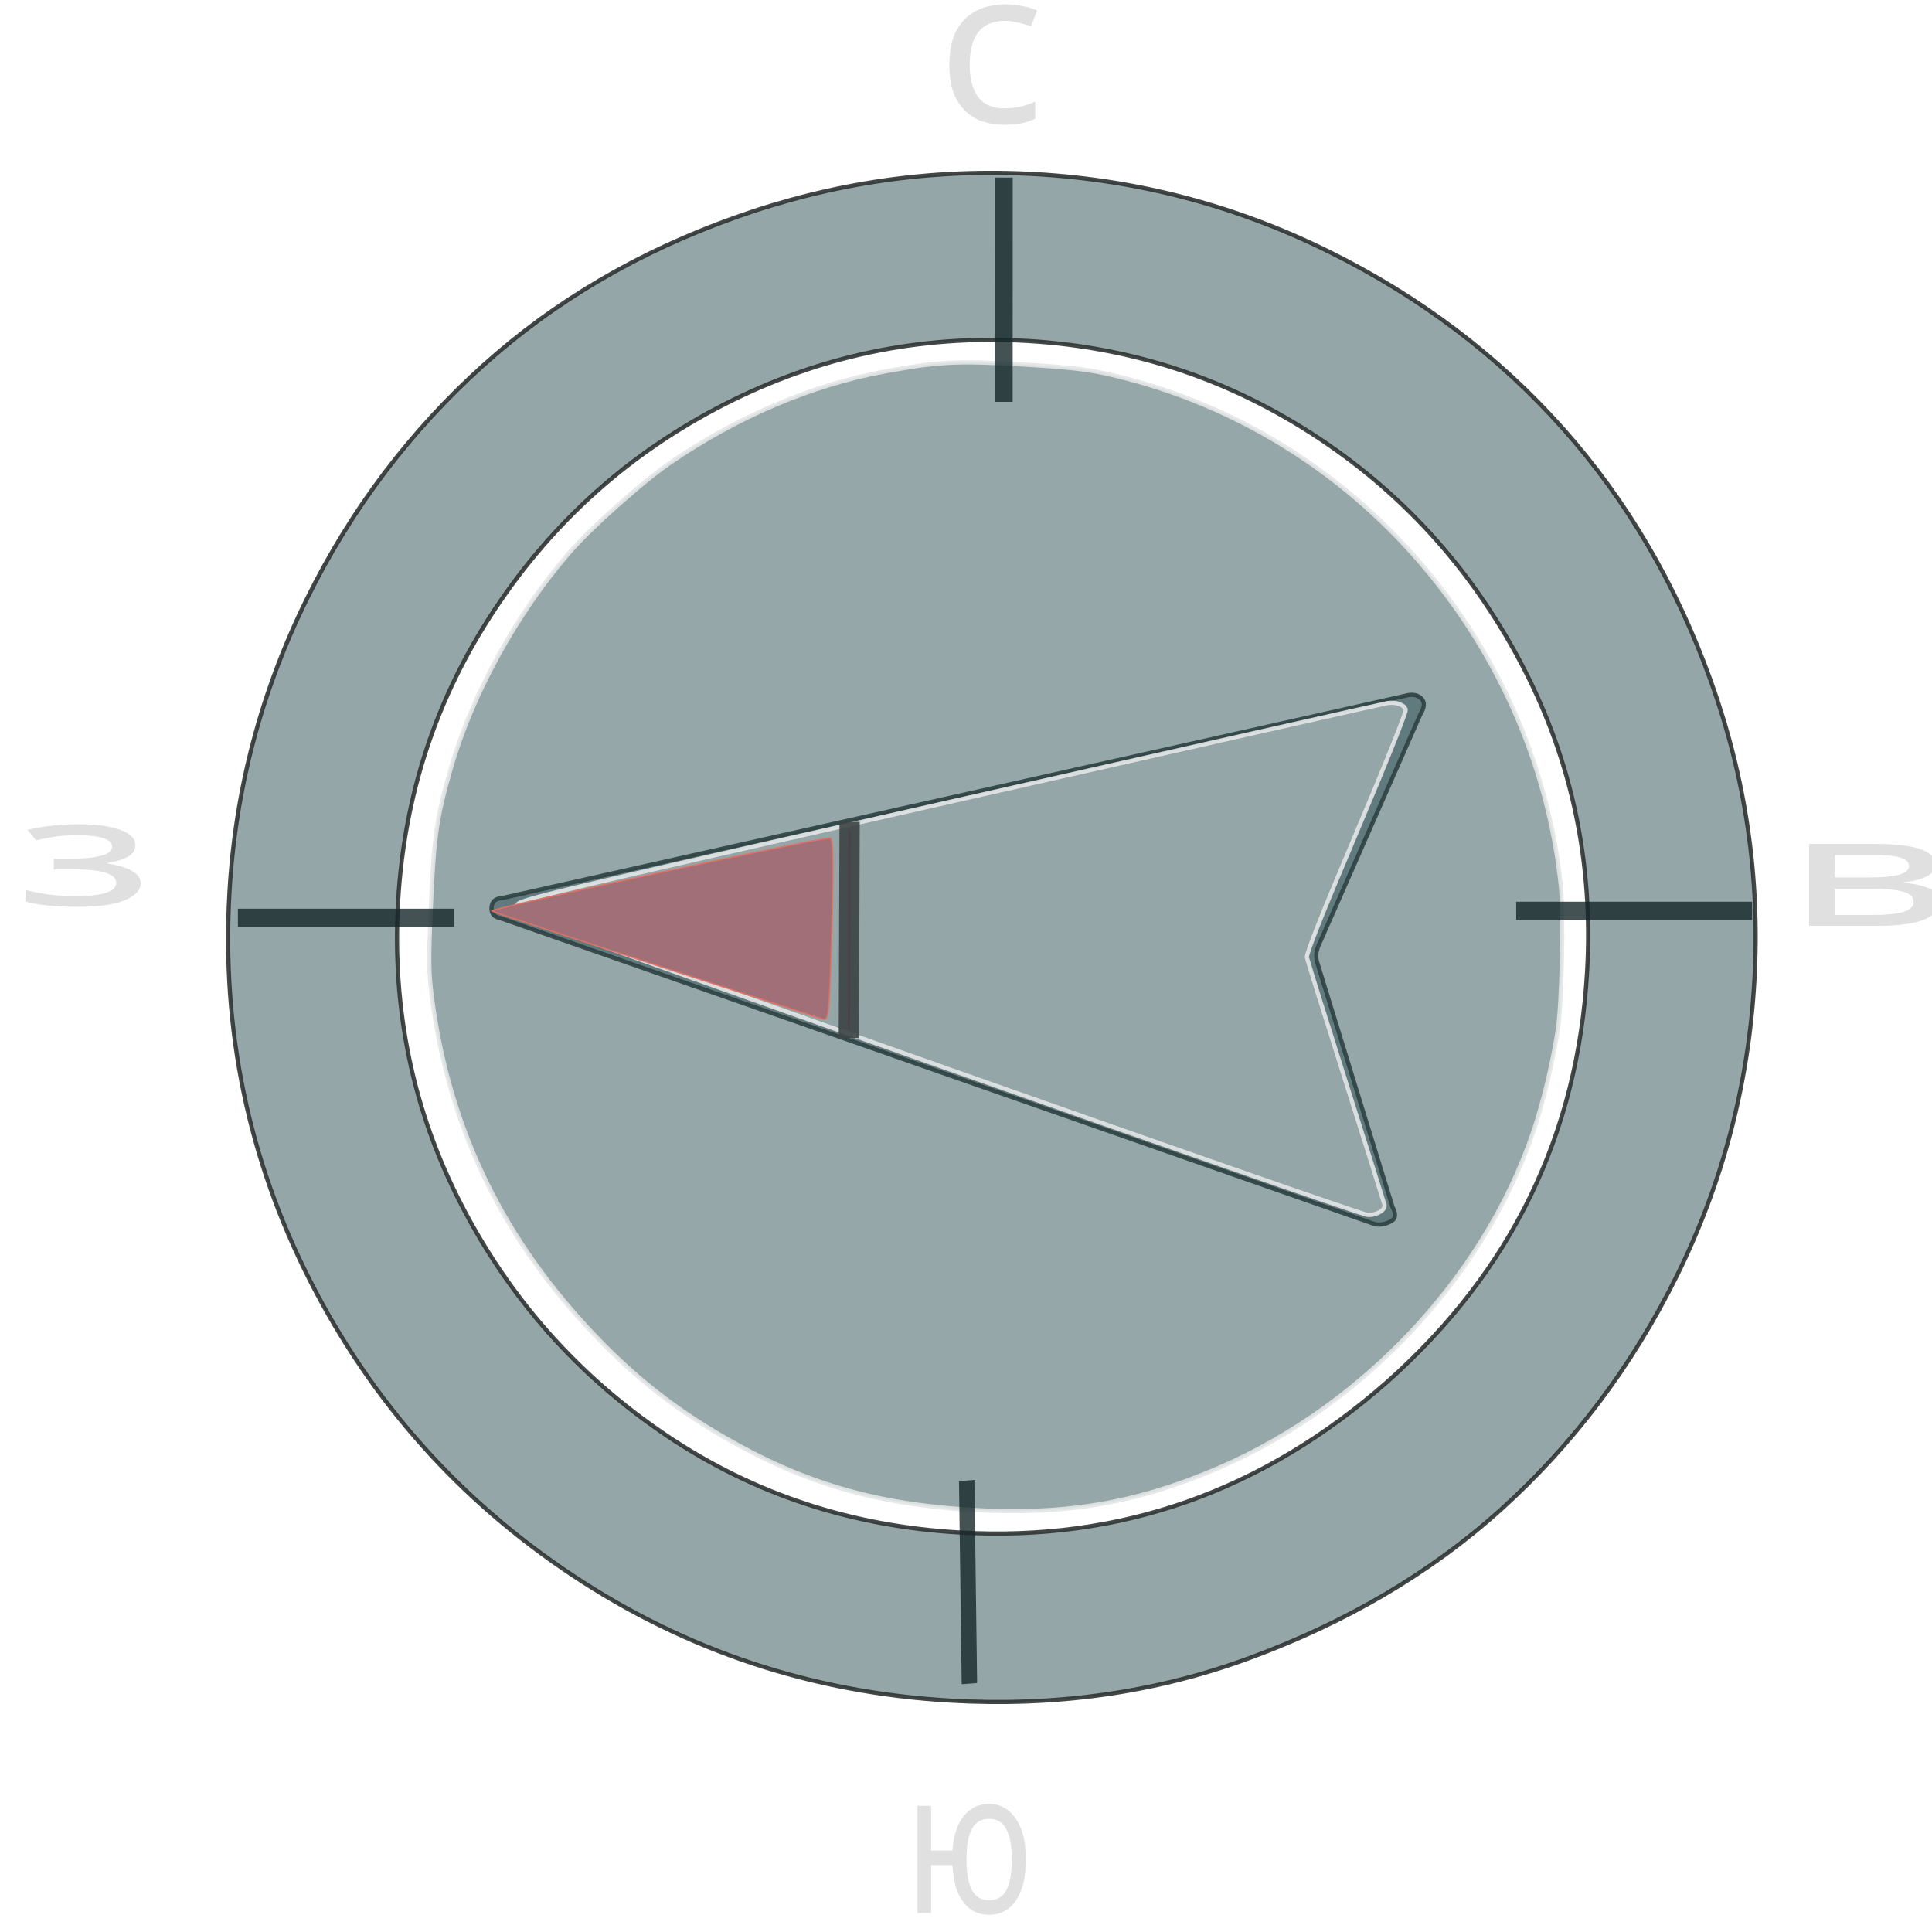
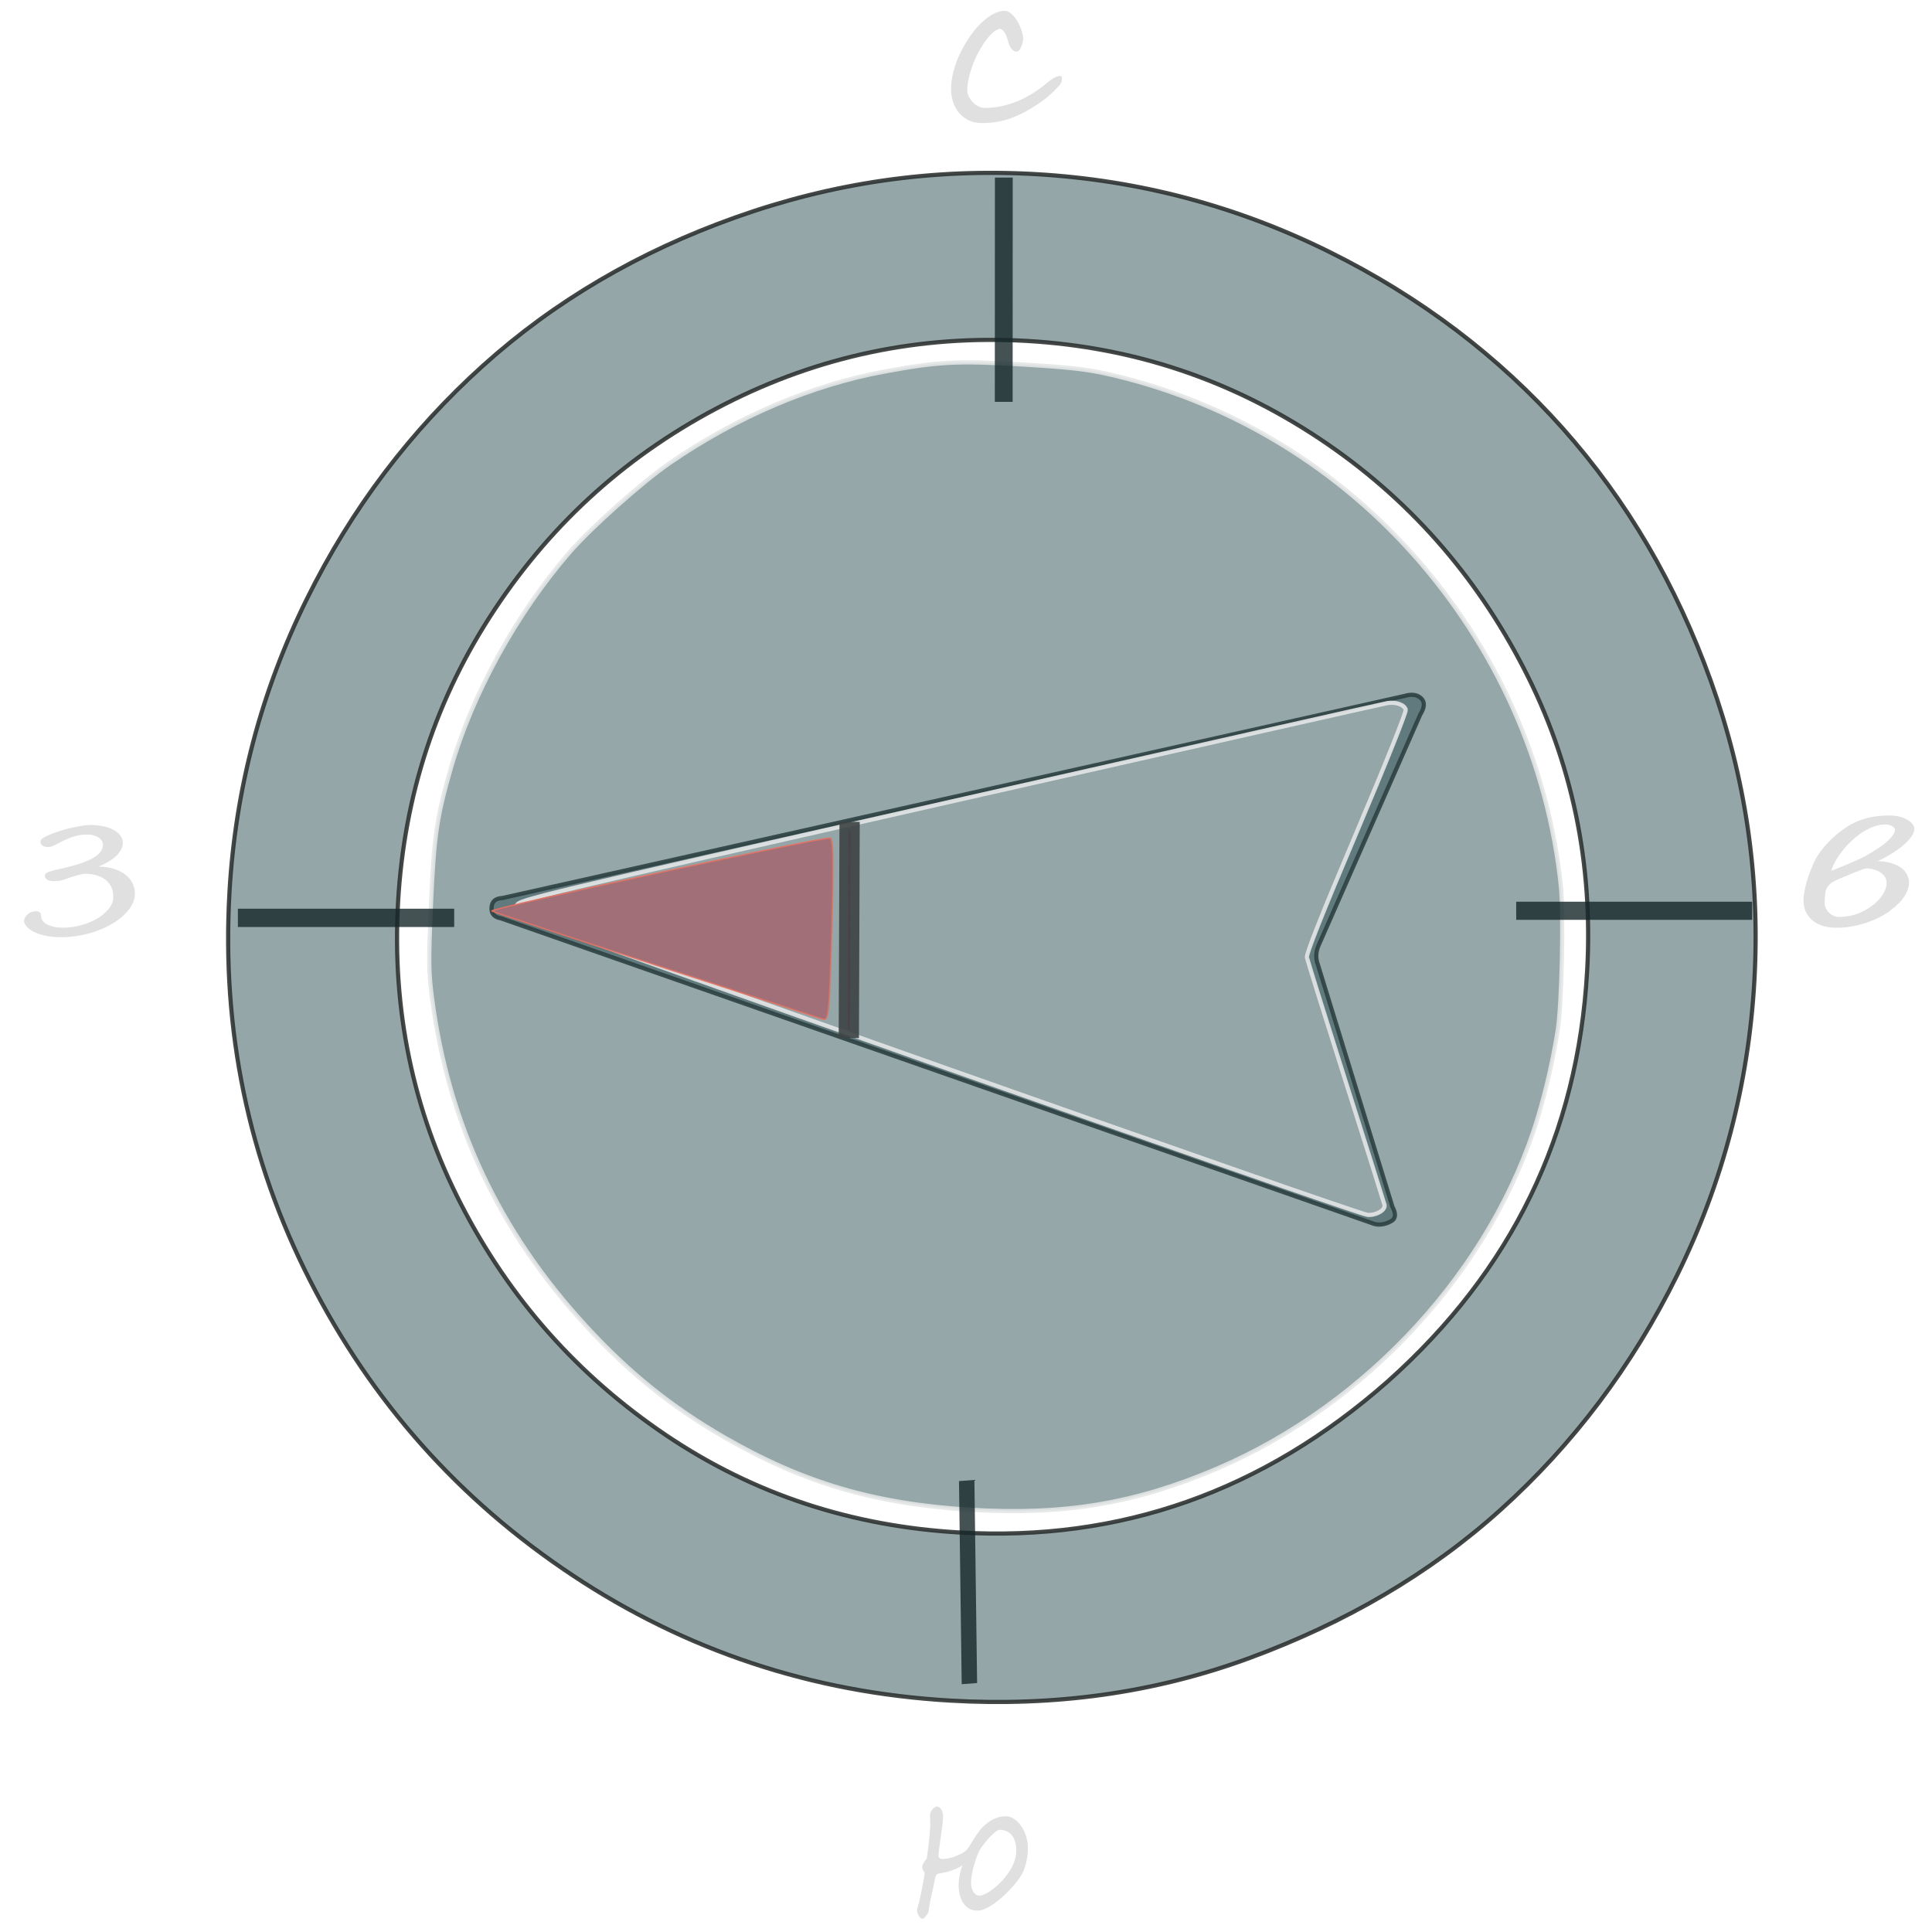
<svg xmlns="http://www.w3.org/2000/svg" version="1.1" id="Layer_1" x="0px" y="0px" viewBox="0 0 110 110" xml:space="preserve" width="110" height="110">
  <defs id="defs7" />
  <path d="M 54.093,96.824 C 46.228,96.368 39.052,93.978 32.603,89.694 26.153,85.41 21.171,79.817 17.654,72.915 14.138,66.013 12.621,58.646 13.064,50.812 c 0.332,-5.866 1.807,-11.433 4.385,-16.665 2.578,-5.232 5.961,-9.644 10.037,-13.318 4.076,-3.674 8.877,-6.494 14.403,-8.458 5.526,-1.964 11.182,-2.798 17.119,-2.454 5.86,0.34 11.424,1.823 16.654,4.411 5.23,2.587 9.68,5.981 13.317,10.064 3.637,4.082 6.459,8.892 8.431,14.388 1.971,5.496 2.811,11.159 2.477,17.063 -0.334,5.904 -1.811,11.51 -4.389,16.743 -2.578,5.232 -5.963,9.682 -10.039,13.357 -4.076,3.674 -8.875,6.455 -14.326,8.462 -5.451,2.007 -11.141,2.762 -17.04,2.42 z M 54.634,87.253 C 63.771,87.783 71.901,84.924 79.026,78.639 86.073,72.349 89.838,64.591 90.364,55.291 90.709,49.194 89.526,43.434 86.773,38.086 84.02,32.738 80.169,28.334 75.136,24.984 70.104,21.633 64.563,19.764 58.471,19.411 52.38,19.058 46.625,20.273 41.248,23.02 c -5.377,2.747 -9.736,6.637 -13.076,11.671 -3.34,5.033 -5.163,10.58 -5.508,16.678 -0.345,6.097 0.838,11.857 3.591,17.205 2.753,5.348 6.643,9.754 11.673,13.143 5.03,3.389 10.615,5.184 16.706,5.537 z M 78.255,69.689 28.53,52.289 c -0.383,-0.061 -0.565,-0.265 -0.546,-0.612 0.02,-0.347 0.223,-0.529 0.611,-0.545 L 79.956,39.627 c 0.433,-0.13 0.739,-0.073 0.959,0.133 0.22,0.206 0.203,0.515 -0.053,0.926 l -5.769,13.101 c -0.176,0.377 -0.198,0.763 -0.063,1.119 l 4.248,13.797 c 0.209,0.399 0.194,0.669 -0.045,0.81 -0.24,0.141 -0.596,0.275 -0.977,0.176 z" id="path2" style="fill:#2c4f54;fill-opacity:0.5;stroke:#2e3332;stroke-width:0.238;stroke-miterlimit:4;stroke-dasharray:none;stroke-opacity:0.9" />
  <path style="fill:#2c4f53;fill-opacity:0.499;stroke:#e4e7e7;stroke-width:0.238;stroke-miterlimit:4;stroke-dasharray:none;stroke-opacity:0.9" d="m 88.69,58.661 c -0.257,1.629 -0.664,3.412 -1.125,4.94 -2.596,8.594 -9.678,16.348 -18.292,20.025 -4.637,1.98 -8.672,2.654 -13.988,2.336 -5.456,-0.326 -9.553,-1.53 -14.055,-4.131 -3.034,-1.753 -5.417,-3.676 -7.898,-6.375 -4.924,-5.357 -7.792,-11.468 -8.732,-18.611 -0.196,-1.488 -0.203,-2.101 -0.064,-5.313 0.169,-3.899 0.328,-4.993 1.131,-7.784 1.213,-4.216 3.741,-8.817 6.755,-12.295 1.23,-1.419 4.138,-4.01 5.72,-5.098 3.831,-2.633 8.064,-4.435 12.22,-5.201 3.064,-0.565 4.147,-0.621 7.796,-0.406 2.574,0.152 3.662,0.269 4.771,0.514 6.74,1.487 12.868,5.087 17.511,10.288 4.755,5.327 7.709,11.953 8.429,18.907 0.166,1.603 0.054,6.728 -0.179,8.204 z m -12.066,2.938 c -1.184,-3.731 -2.18,-6.92 -2.213,-7.087 -0.041,-0.206 0.863,-2.482 2.815,-7.087 1.655,-3.905 2.848,-6.883 2.812,-7.018 -0.074,-0.28 -0.553,-0.454 -1.04,-0.378 -0.193,0.03 -11.396,2.559 -24.894,5.62 -23.654,5.363 -24.548,5.577 -24.68,5.898 -0.102,0.248 -0.091,0.383 0.041,0.528 0.219,0.241 47.852,17.066 48.407,17.098 0.502,0.03 1.028,-0.287 0.957,-0.576 -0.029,-0.118 -1.021,-3.268 -2.205,-6.999 z" id="path861" />
  <rect style="fill:#c7485e;fill-opacity:1;stroke:#3c4343;stroke-width:1.023;stroke-opacity:0.9" id="rect2803" width="11.287" height="0.131" x="-57.971" y="48.482" transform="matrix(0.00368261,-0.9999932,0.9999198,0.01266694,0,0)" />
  <path style="fill:#a06f78;fill-opacity:1;stroke:#e27364;stroke-width:0.082;stroke-opacity:0.9" d="m 46.85,58.025 c -0.197,-0.066 -4.459,-1.446 -9.47,-3.065 -5.012,-1.619 -9.228,-3.01 -9.37,-3.09 -0.223,-0.126 18.618,-4.19 19.26,-4.155 0.175,0.01 0.199,1.402 0.089,5.222 -0.141,4.871 -0.174,5.201 -0.509,5.088 z" id="path3397" />
-   <text xml:space="preserve" style="font-size:12.541px;line-height:1.25;font-family:'Segoe Script';-inkscape-font-specification:'Segoe Script';fill:#e0e0e0;fill-opacity:1;stroke-width:0.314" x="52.524" y="7.094" id="text9344" transform="scale(1.015797,0.9844483)">
-     <tspan id="tspan9342" x="52.524" y="7.094" style="fill:#e0e0e0;fill-opacity:1;stroke-width:0.314">c</tspan>
-   </text>
-   <text xml:space="preserve" style="font-size:10.05px;line-height:1.25;font-family:'Segoe Script';-inkscape-font-specification:'Segoe Script';fill:#e0e0e0;fill-opacity:1;stroke-width:0.251" x="58.298" y="96.185" id="text11307" transform="scale(0.8830932,1.132383)">
-     <tspan id="tspan11305" x="58.298" y="96.185" style="fill:#e0e0e0;fill-opacity:1;stroke-width:0.251">ю</tspan>
-   </text>
-   <text xml:space="preserve" style="font-size:11.575px;line-height:1.25;font-family:'Segoe Script';-inkscape-font-specification:'Segoe Script';fill:#e0e0e0;fill-opacity:1;stroke-width:0.289" x="0.69" y="70.577" id="text16794" transform="scale(1.369077,0.730419)">
-     <tspan id="tspan16792" x="0.69" y="70.577" style="fill:#e0e0e0;fill-opacity:1;stroke-width:0.289">з</tspan>
-   </text>
-   <text xml:space="preserve" style="font-size:12.053px;line-height:1.25;font-family:'Segoe Script';-inkscape-font-specification:'Segoe Script';fill:#e0e0e0;fill-opacity:1;stroke-width:0.301" x="73.377" y="72.967" id="text19318" transform="scale(1.384273,0.7224008)">
-     <tspan id="tspan19316" x="73.377" y="72.967" style="fill:#e0e0e0;fill-opacity:1;stroke-width:0.301">в</tspan>
-   </text>
+   <g aria-label="c" transform="scale(1.015797,0.9844483)" id="text9344" style="font-size:12.541px;line-height:1.25;font-family:'Segoe Script';-inkscape-font-specification:'Segoe Script';fill:#e0e0e0;stroke-width:0.314">
+     <path d="m 59.523,4.558 q 0,0.22 -0.159,0.398 -0.165,0.184 -0.288,0.312 -0.122,0.122 -0.233,0.227 -0.11,0.104 -0.233,0.202 -0.122,0.092 -0.288,0.214 -0.465,0.337 -0.888,0.57 -0.423,0.227 -0.821,0.374 -0.398,0.141 -0.79,0.202 -0.386,0.061 -0.778,0.061 -0.41,0 -0.735,-0.153 Q 53.987,6.806 53.761,6.536 53.54,6.267 53.424,5.912 53.308,5.55 53.308,5.152 v -0.031 q 0,-0.404 0.104,-0.857 0.104,-0.459 0.288,-0.919 0.19,-0.459 0.453,-0.9 0.263,-0.447 0.582,-0.833 0.129,-0.153 0.306,-0.325 0.184,-0.178 0.386,-0.325 0.208,-0.147 0.429,-0.239 0.227,-0.098 0.441,-0.098 0.147,0 0.282,0.092 0.135,0.086 0.251,0.227 0.116,0.141 0.214,0.318 0.098,0.171 0.165,0.355 0.067,0.178 0.104,0.343 0.037,0.165 0.037,0.282 0,0.178 -0.11,0.459 -0.11,0.282 -0.263,0.282 -0.22,0 -0.367,-0.3 -0.055,-0.116 -0.098,-0.269 -0.037,-0.153 -0.092,-0.3 -0.049,-0.147 -0.135,-0.269 -0.086,-0.129 -0.239,-0.19 -0.153,0.037 -0.312,0.159 -0.153,0.122 -0.306,0.3 -0.147,0.178 -0.294,0.404 -0.141,0.22 -0.269,0.459 -0.122,0.22 -0.239,0.508 -0.116,0.282 -0.208,0.588 -0.092,0.3 -0.147,0.6 -0.055,0.3 -0.055,0.551 0,0.178 0.086,0.361 0.086,0.178 0.22,0.325 0.141,0.147 0.312,0.239 0.178,0.092 0.361,0.092 0.906,0 1.8,-0.374 0.894,-0.374 1.702,-1.084 0.447,-0.392 0.741,-0.392 0.086,0 0.086,0.165 z" id="path3794" />
+   </g>
+   <g aria-label="ю" transform="scale(0.8830932,1.132383)" id="text11307" style="font-size:10.05px;line-height:1.25;font-family:'Segoe Script';-inkscape-font-specification:'Segoe Script';fill:#e0e0e0;stroke-width:0.251">
+     <path d="m 59.613,94.158 q 0,-0.02 -0.025,-0.034 -0.02,-0.02 -0.049,-0.049 -0.029,-0.029 -0.054,-0.079 -0.02,-0.049 -0.02,-0.137 0,-0.079 0.044,-0.142 0.044,-0.064 0.093,-0.118 0.054,-0.054 0.098,-0.098 0.049,-0.044 0.059,-0.083 0.083,-0.471 0.142,-0.888 0.059,-0.417 0.074,-0.697 0.005,-0.083 0,-0.172 0,-0.088 -0.005,-0.177 -0.005,-0.064 -0.01,-0.123 0,-0.059 0,-0.113 0,-0.059 0.044,-0.132 0.044,-0.074 0.108,-0.137 0.069,-0.064 0.147,-0.103 0.083,-0.044 0.162,-0.044 0.069,0 0.137,0.039 0.069,0.034 0.123,0.103 0.054,0.064 0.088,0.162 0.034,0.093 0.034,0.211 0,0.088 -0.015,0.216 -0.015,0.128 -0.039,0.28 -0.025,0.152 -0.059,0.319 -0.029,0.167 -0.059,0.334 -0.039,0.231 -0.079,0.442 -0.034,0.211 -0.054,0.363 0.02,0.044 0.034,0.079 0.02,0.029 0.049,0.049 0.029,0.02 0.074,0.029 0.049,0.01 0.128,0.01 0.211,0 0.447,-0.044 0.236,-0.044 0.447,-0.113 0.211,-0.069 0.378,-0.142 0.172,-0.079 0.255,-0.147 0.054,-0.044 0.118,-0.118 0.069,-0.074 0.137,-0.157 0.069,-0.088 0.132,-0.172 0.069,-0.088 0.118,-0.152 0.167,-0.211 0.378,-0.412 0.211,-0.201 0.466,-0.353 0.255,-0.152 0.55,-0.245 0.299,-0.093 0.648,-0.093 0.265,0 0.52,0.132 0.255,0.128 0.451,0.348 0.201,0.221 0.319,0.51 0.123,0.285 0.123,0.599 0,0.314 -0.064,0.574 -0.059,0.255 -0.191,0.545 -0.074,0.152 -0.255,0.363 -0.182,0.211 -0.437,0.437 -0.25,0.226 -0.55,0.447 -0.299,0.221 -0.608,0.397 -0.309,0.177 -0.608,0.285 -0.294,0.108 -0.535,0.108 -0.324,0 -0.554,-0.108 -0.231,-0.113 -0.378,-0.29 -0.147,-0.182 -0.216,-0.412 -0.069,-0.231 -0.069,-0.466 0,-0.191 0.054,-0.461 0.059,-0.275 0.196,-0.554 -0.186,0.118 -0.417,0.186 -0.226,0.069 -0.417,0.123 -0.083,0.025 -0.186,0.044 -0.103,0.015 -0.206,0.029 -0.098,0.015 -0.191,0.029 -0.088,0.015 -0.152,0.025 -0.098,0.02 -0.137,0.079 -0.034,0.054 -0.054,0.142 -0.02,0.083 -0.059,0.221 -0.039,0.137 -0.079,0.285 -0.044,0.157 -0.093,0.324 -0.049,0.167 -0.088,0.319 -0.034,0.147 -0.064,0.275 -0.025,0.123 -0.025,0.191 0,0.064 -0.054,0.137 -0.049,0.074 -0.118,0.137 -0.064,0.069 -0.132,0.113 -0.064,0.044 -0.098,0.044 -0.074,0 -0.142,-0.049 -0.064,-0.049 -0.113,-0.113 -0.049,-0.064 -0.079,-0.128 -0.029,-0.069 -0.029,-0.103 0,-0.044 0.034,-0.157 0.039,-0.113 0.079,-0.231 0.025,-0.074 0.064,-0.201 0.039,-0.128 0.079,-0.28 0.044,-0.157 0.083,-0.324 0.044,-0.167 0.079,-0.314 0.034,-0.147 0.054,-0.255 0.02,-0.113 0.02,-0.162 z m 5.913,-1.109 q 0,-0.491 -0.285,-0.766 -0.28,-0.28 -0.805,-0.28 -0.074,0 -0.182,0.059 -0.108,0.059 -0.236,0.152 -0.123,0.088 -0.25,0.196 -0.123,0.108 -0.236,0.211 -0.108,0.103 -0.186,0.186 -0.079,0.083 -0.108,0.118 -0.103,0.123 -0.216,0.339 -0.108,0.211 -0.201,0.456 -0.093,0.245 -0.157,0.496 -0.059,0.245 -0.059,0.432 0,0.113 0.029,0.231 0.034,0.118 0.098,0.216 0.069,0.093 0.172,0.157 0.103,0.059 0.24,0.059 0.152,0 0.388,-0.088 0.236,-0.088 0.496,-0.245 0.265,-0.157 0.53,-0.373 0.27,-0.216 0.481,-0.466 0.216,-0.25 0.348,-0.525 0.137,-0.28 0.137,-0.564 z" id="path3752" />
+   </g>
+   <g aria-label="з" transform="scale(1.369077,0.730419)" id="text16794" style="font-size:11.575px;line-height:1.25;font-family:'Segoe Script';-inkscape-font-specification:'Segoe Script';fill:#e0e0e0;stroke-width:0.289">
+     <path d="m 1.52,71.029 q 0.057,0 0.09,0.04 0.04,0.04 0.062,0.096 0.023,0.062 0.028,0.136 0.011,0.073 0.011,0.141 0,0.13 0.045,0.283 0.051,0.153 0.158,0.283 0.113,0.13 0.288,0.215 0.175,0.09 0.43,0.09 0.345,0 0.712,-0.181 0.367,-0.181 0.673,-0.503 0.305,-0.322 0.497,-0.769 0.198,-0.441 0.198,-0.966 0,-0.486 -0.102,-0.825 -0.102,-0.339 -0.266,-0.548 -0.158,-0.215 -0.367,-0.311 -0.209,-0.096 -0.418,-0.096 -0.079,0 -0.175,0.04 -0.096,0.034 -0.198,0.09 -0.096,0.051 -0.198,0.113 -0.096,0.062 -0.175,0.113 -0.136,0.09 -0.26,0.153 -0.119,0.062 -0.316,0.062 -0.153,0 -0.266,-0.113 -0.107,-0.119 -0.107,-0.311 0,-0.147 0.102,-0.249 0.107,-0.102 0.328,-0.192 0.469,-0.192 0.836,-0.39 0.373,-0.203 0.627,-0.435 0.254,-0.237 0.39,-0.52 0.136,-0.283 0.136,-0.644 0,-0.141 -0.045,-0.277 -0.04,-0.141 -0.124,-0.249 -0.085,-0.113 -0.209,-0.181 -0.119,-0.073 -0.277,-0.073 -0.339,0 -0.644,0.209 -0.305,0.209 -0.599,0.514 -0.13,0.136 -0.215,0.198 -0.085,0.057 -0.181,0.057 -0.079,0 -0.141,-0.04 -0.057,-0.045 -0.096,-0.102 -0.034,-0.062 -0.057,-0.13 -0.017,-0.073 -0.017,-0.124 0,-0.136 0.073,-0.254 0.079,-0.124 0.209,-0.232 0.283,-0.237 0.554,-0.39 0.271,-0.153 0.446,-0.226 0.198,-0.079 0.407,-0.153 0.215,-0.073 0.401,-0.073 0.266,0 0.509,0.096 0.243,0.09 0.424,0.271 0.187,0.175 0.294,0.435 0.113,0.26 0.113,0.588 0,0.475 -0.232,0.944 -0.226,0.469 -0.774,0.91 0.379,0.017 0.661,0.192 0.283,0.175 0.469,0.463 0.192,0.288 0.283,0.667 0.096,0.373 0.096,0.791 0,0.418 -0.113,0.831 -0.113,0.413 -0.322,0.791 -0.203,0.379 -0.492,0.701 -0.283,0.322 -0.627,0.56 -0.339,0.237 -0.729,0.373 -0.384,0.136 -0.791,0.136 -0.39,0 -0.678,-0.13 -0.288,-0.124 -0.48,-0.316 -0.187,-0.192 -0.283,-0.413 -0.096,-0.22 -0.096,-0.407 0,-0.141 0.051,-0.305 0.057,-0.164 0.124,-0.26 0.045,-0.062 0.13,-0.13 0.085,-0.062 0.215,-0.062 z" id="path3773" />
+   </g>
+   <g aria-label="в" transform="scale(1.384273,0.7224008)" id="text19318" style="font-size:12.053px;line-height:1.25;font-family:'Segoe Script';-inkscape-font-specification:'Segoe Script';fill:#e0e0e0;stroke-width:0.301">
+     <path d="m 77.944,65.405 q 0,-0.071 -0.029,-0.141 -0.024,-0.077 -0.077,-0.135 -0.047,-0.065 -0.129,-0.106 -0.077,-0.041 -0.182,-0.041 -0.206,0 -0.43,0.147 -0.218,0.147 -0.441,0.406 -0.218,0.253 -0.424,0.606 -0.206,0.347 -0.383,0.753 -0.177,0.406 -0.318,0.853 -0.135,0.441 -0.218,0.889 0.053,-0.035 0.159,-0.112 0.106,-0.082 0.235,-0.182 0.135,-0.106 0.282,-0.224 0.153,-0.124 0.288,-0.241 0.141,-0.118 0.259,-0.224 0.118,-0.106 0.188,-0.182 0.653,-0.706 0.936,-1.224 0.282,-0.518 0.282,-0.842 z m -0.182,6.344 q -0.182,0.271 -0.441,0.53 -0.253,0.253 -0.559,0.447 -0.306,0.194 -0.653,0.306 -0.341,0.112 -0.694,0.082 -0.247,-0.018 -0.471,-0.159 -0.224,-0.147 -0.394,-0.412 -0.171,-0.271 -0.271,-0.659 -0.1,-0.388 -0.1,-0.895 0,-0.324 0.035,-0.7 0.035,-0.383 0.094,-0.771 0.059,-0.388 0.129,-0.759 0.077,-0.371 0.147,-0.683 0.094,-0.424 0.247,-0.836 0.153,-0.418 0.341,-0.8 0.188,-0.388 0.406,-0.73 0.218,-0.341 0.447,-0.618 0.318,-0.371 0.724,-0.594 0.412,-0.224 0.965,-0.224 0.23,0 0.418,0.094 0.188,0.094 0.324,0.247 0.135,0.147 0.206,0.335 0.077,0.188 0.077,0.371 0,0.253 -0.106,0.565 -0.1,0.306 -0.294,0.641 -0.194,0.335 -0.471,0.677 -0.277,0.341 -0.63,0.659 0.082,0.006 0.188,0.029 0.112,0.018 0.23,0.071 0.124,0.053 0.247,0.141 0.129,0.088 0.247,0.224 0.053,0.065 0.118,0.177 0.065,0.106 0.118,0.265 0.059,0.153 0.094,0.353 0.041,0.2 0.041,0.441 0,0.471 -0.171,1.018 -0.165,0.541 -0.589,1.165 z m -0.165,-2.166 q 0,-0.324 -0.094,-0.541 -0.094,-0.224 -0.224,-0.353 -0.129,-0.135 -0.265,-0.188 -0.135,-0.059 -0.218,-0.059 -0.077,0 -0.241,0.118 -0.165,0.118 -0.353,0.259 -0.141,0.124 -0.282,0.23 -0.141,0.106 -0.265,0.206 -0.118,0.1 -0.218,0.2 -0.1,0.1 -0.165,0.212 -0.165,0.3 -0.194,0.683 -0.029,0.383 -0.029,0.783 0,0.265 0.053,0.477 0.059,0.206 0.141,0.353 0.088,0.147 0.188,0.23 0.1,0.077 0.182,0.077 0.2,0 0.453,-0.082 0.253,-0.082 0.518,-0.324 0.23,-0.212 0.412,-0.477 0.188,-0.265 0.318,-0.559 0.135,-0.294 0.206,-0.612 0.077,-0.318 0.077,-0.63 z" id="path3815" />
+   </g>
  <text xml:space="preserve" style="font-size:21.068px;line-height:1.25;font-family:'Segoe Script';-inkscape-font-specification:'Segoe Script';fill:#16272a;fill-opacity:0.8;stroke-width:0.527" x="10.427" y="65.628" id="text17884" transform="scale(1.305025,0.7662685)">
    <tspan id="tspan17882" x="10.427" y="65.628" style="stroke-width:0.527">_</tspan>
  </text>
  <text xml:space="preserve" style="font-size:21.997px;line-height:1.25;font-family:'Segoe Script';-inkscape-font-specification:'Segoe Script';fill:#16272a;fill-opacity:0.8;stroke-width:0.55" x="63.402" y="67.966" id="text17884-6" transform="scale(1.362559,0.7339134)">
    <tspan id="tspan17882-2" x="63.402" y="67.966" style="stroke-width:0.55">_</tspan>
  </text>
  <text xml:space="preserve" style="font-size:18.852px;line-height:1.25;font-family:'Segoe Script';-inkscape-font-specification:'Segoe Script';fill:#16272a;fill-opacity:0.8;stroke-width:0.471" x="-72.848" y="71.593" id="text17884-0" transform="matrix(-0.01825551,-1.370593,0.7288848,-0.05452696,0,0)">
    <tspan id="tspan17882-4" x="-72.848" y="71.593" style="stroke-width:0.471">_</tspan>
  </text>
  <text xml:space="preserve" style="font-size:21.275px;line-height:1.25;font-family:'Segoe Script';-inkscape-font-specification:'Segoe Script';fill:#16272a;fill-opacity:0.8;stroke-width:0.532" x="-16.951" y="73.971" id="text17884-9" transform="matrix(5.1029653e-4,-1.33965,0.7464631,0.0014547,0,0)">
    <tspan id="tspan17882-7" x="-16.951" y="73.971" style="stroke-width:0.532">_</tspan>
  </text>
</svg>
